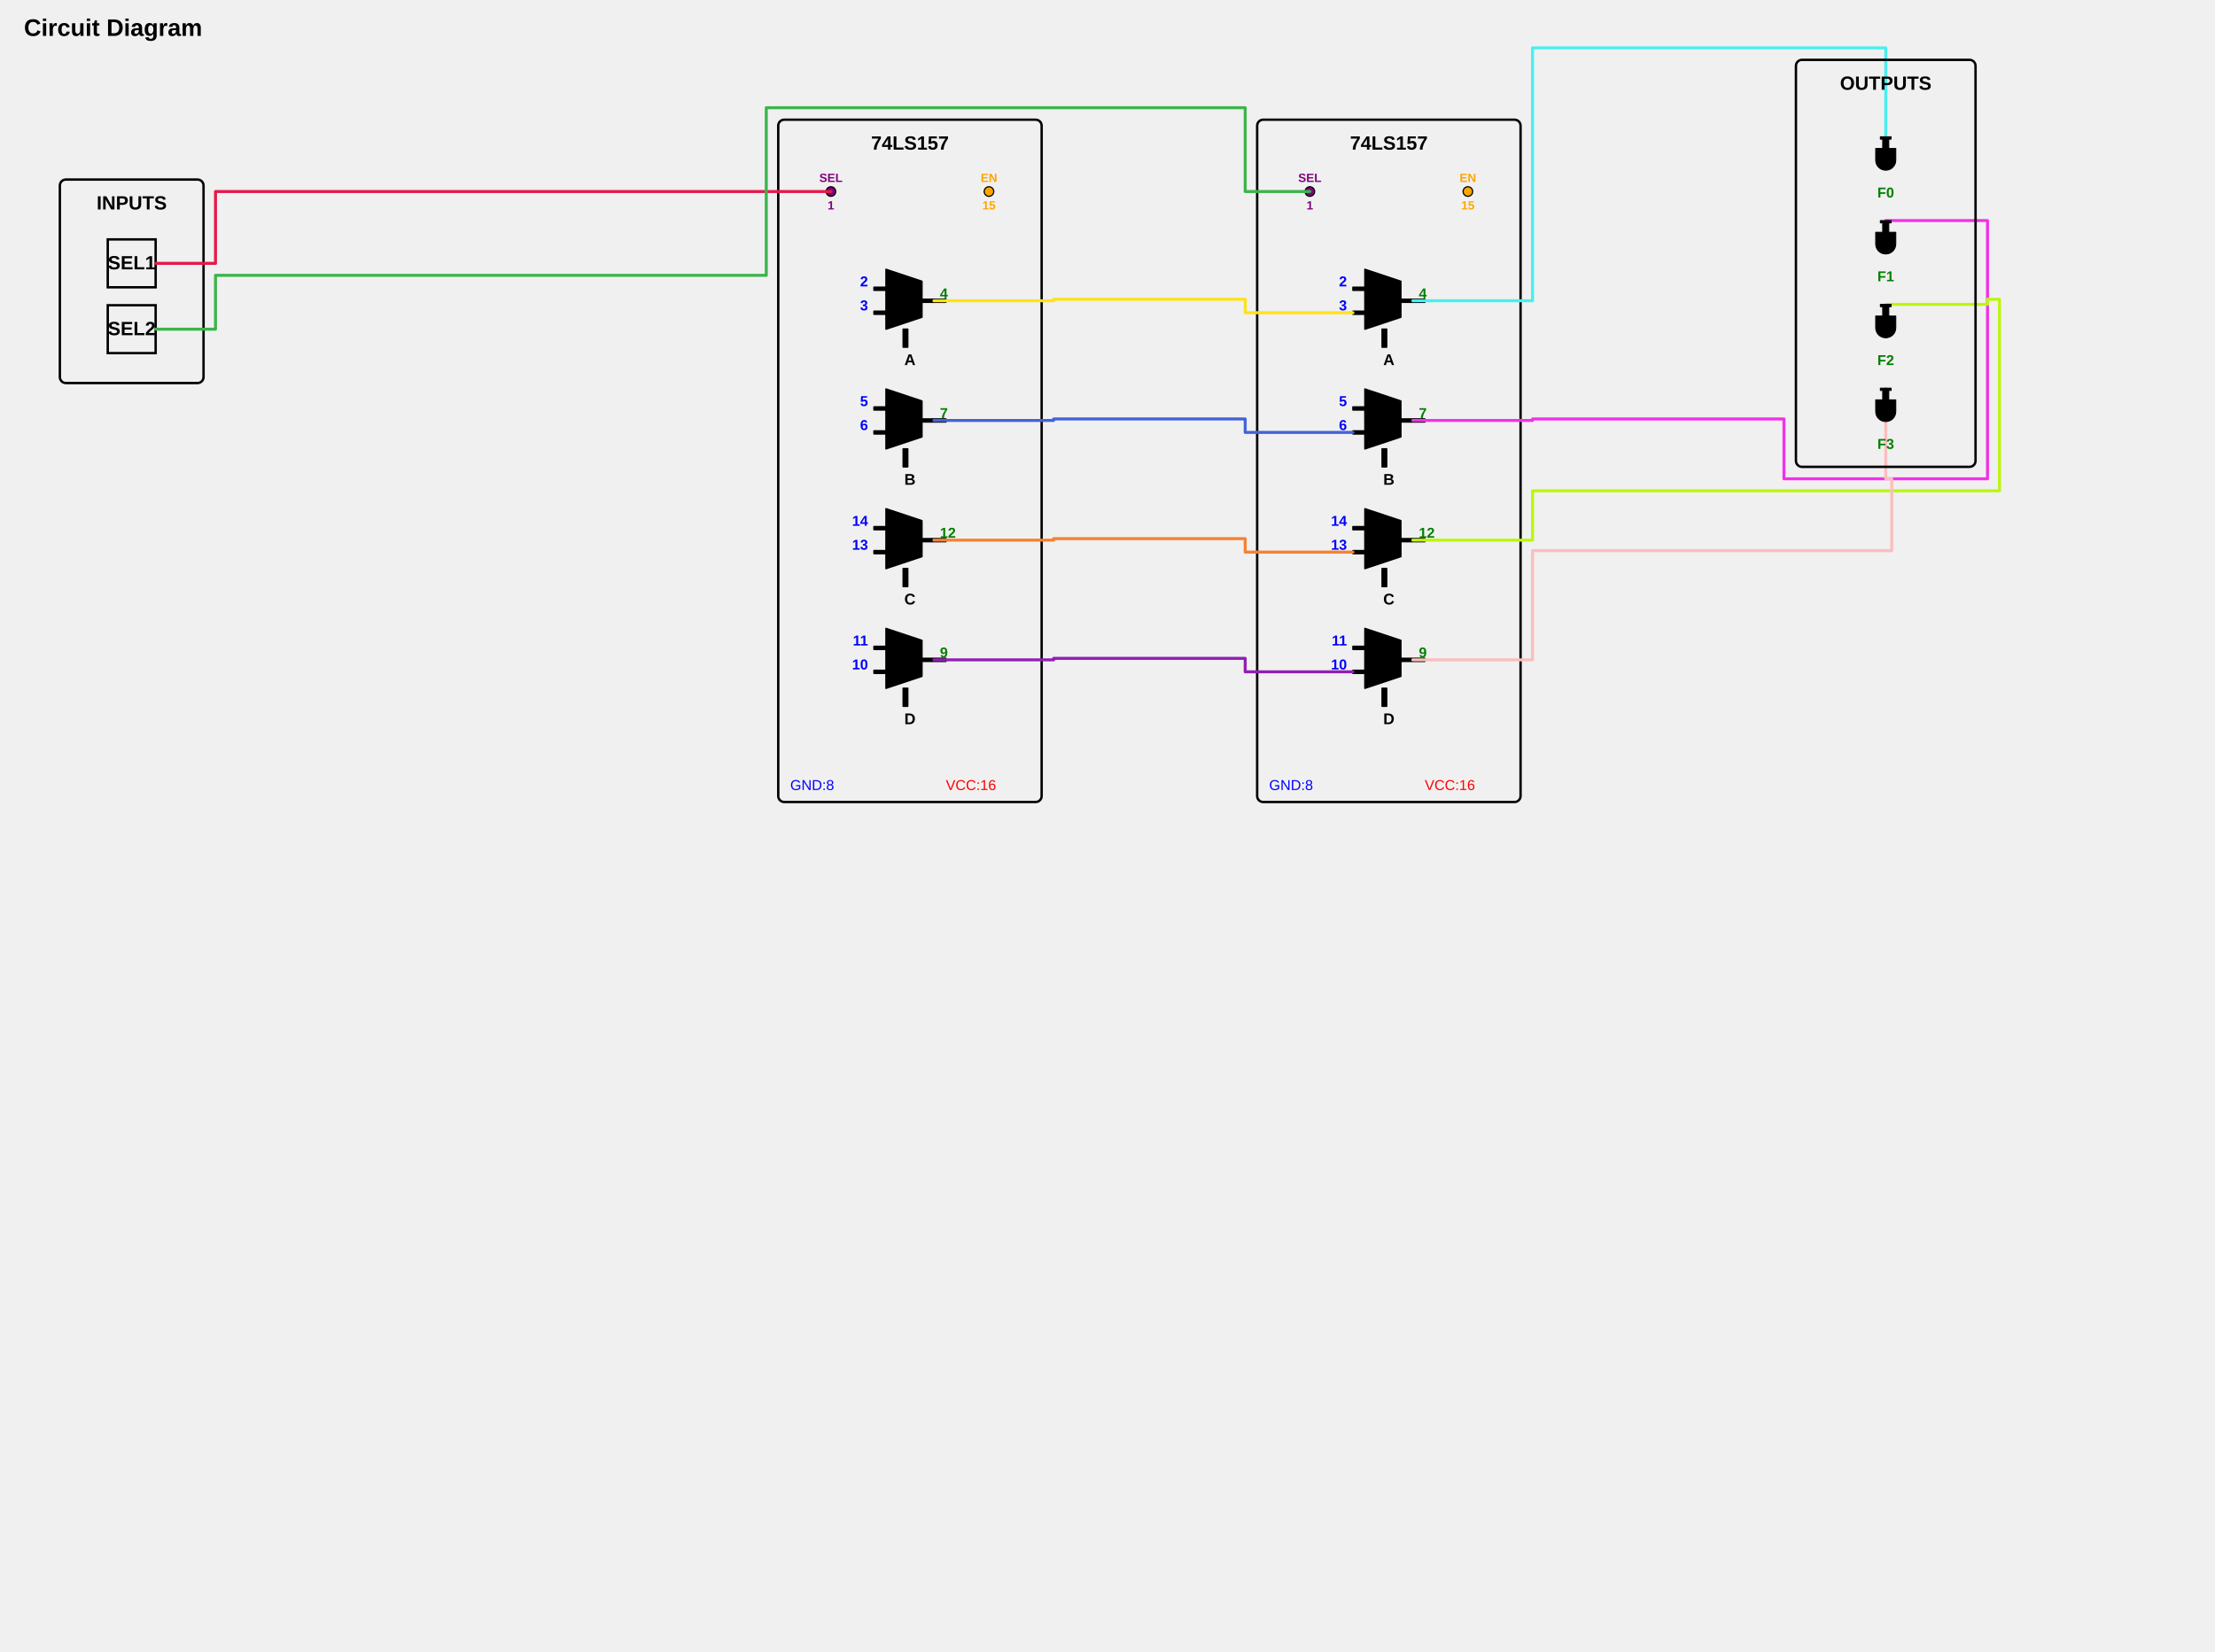
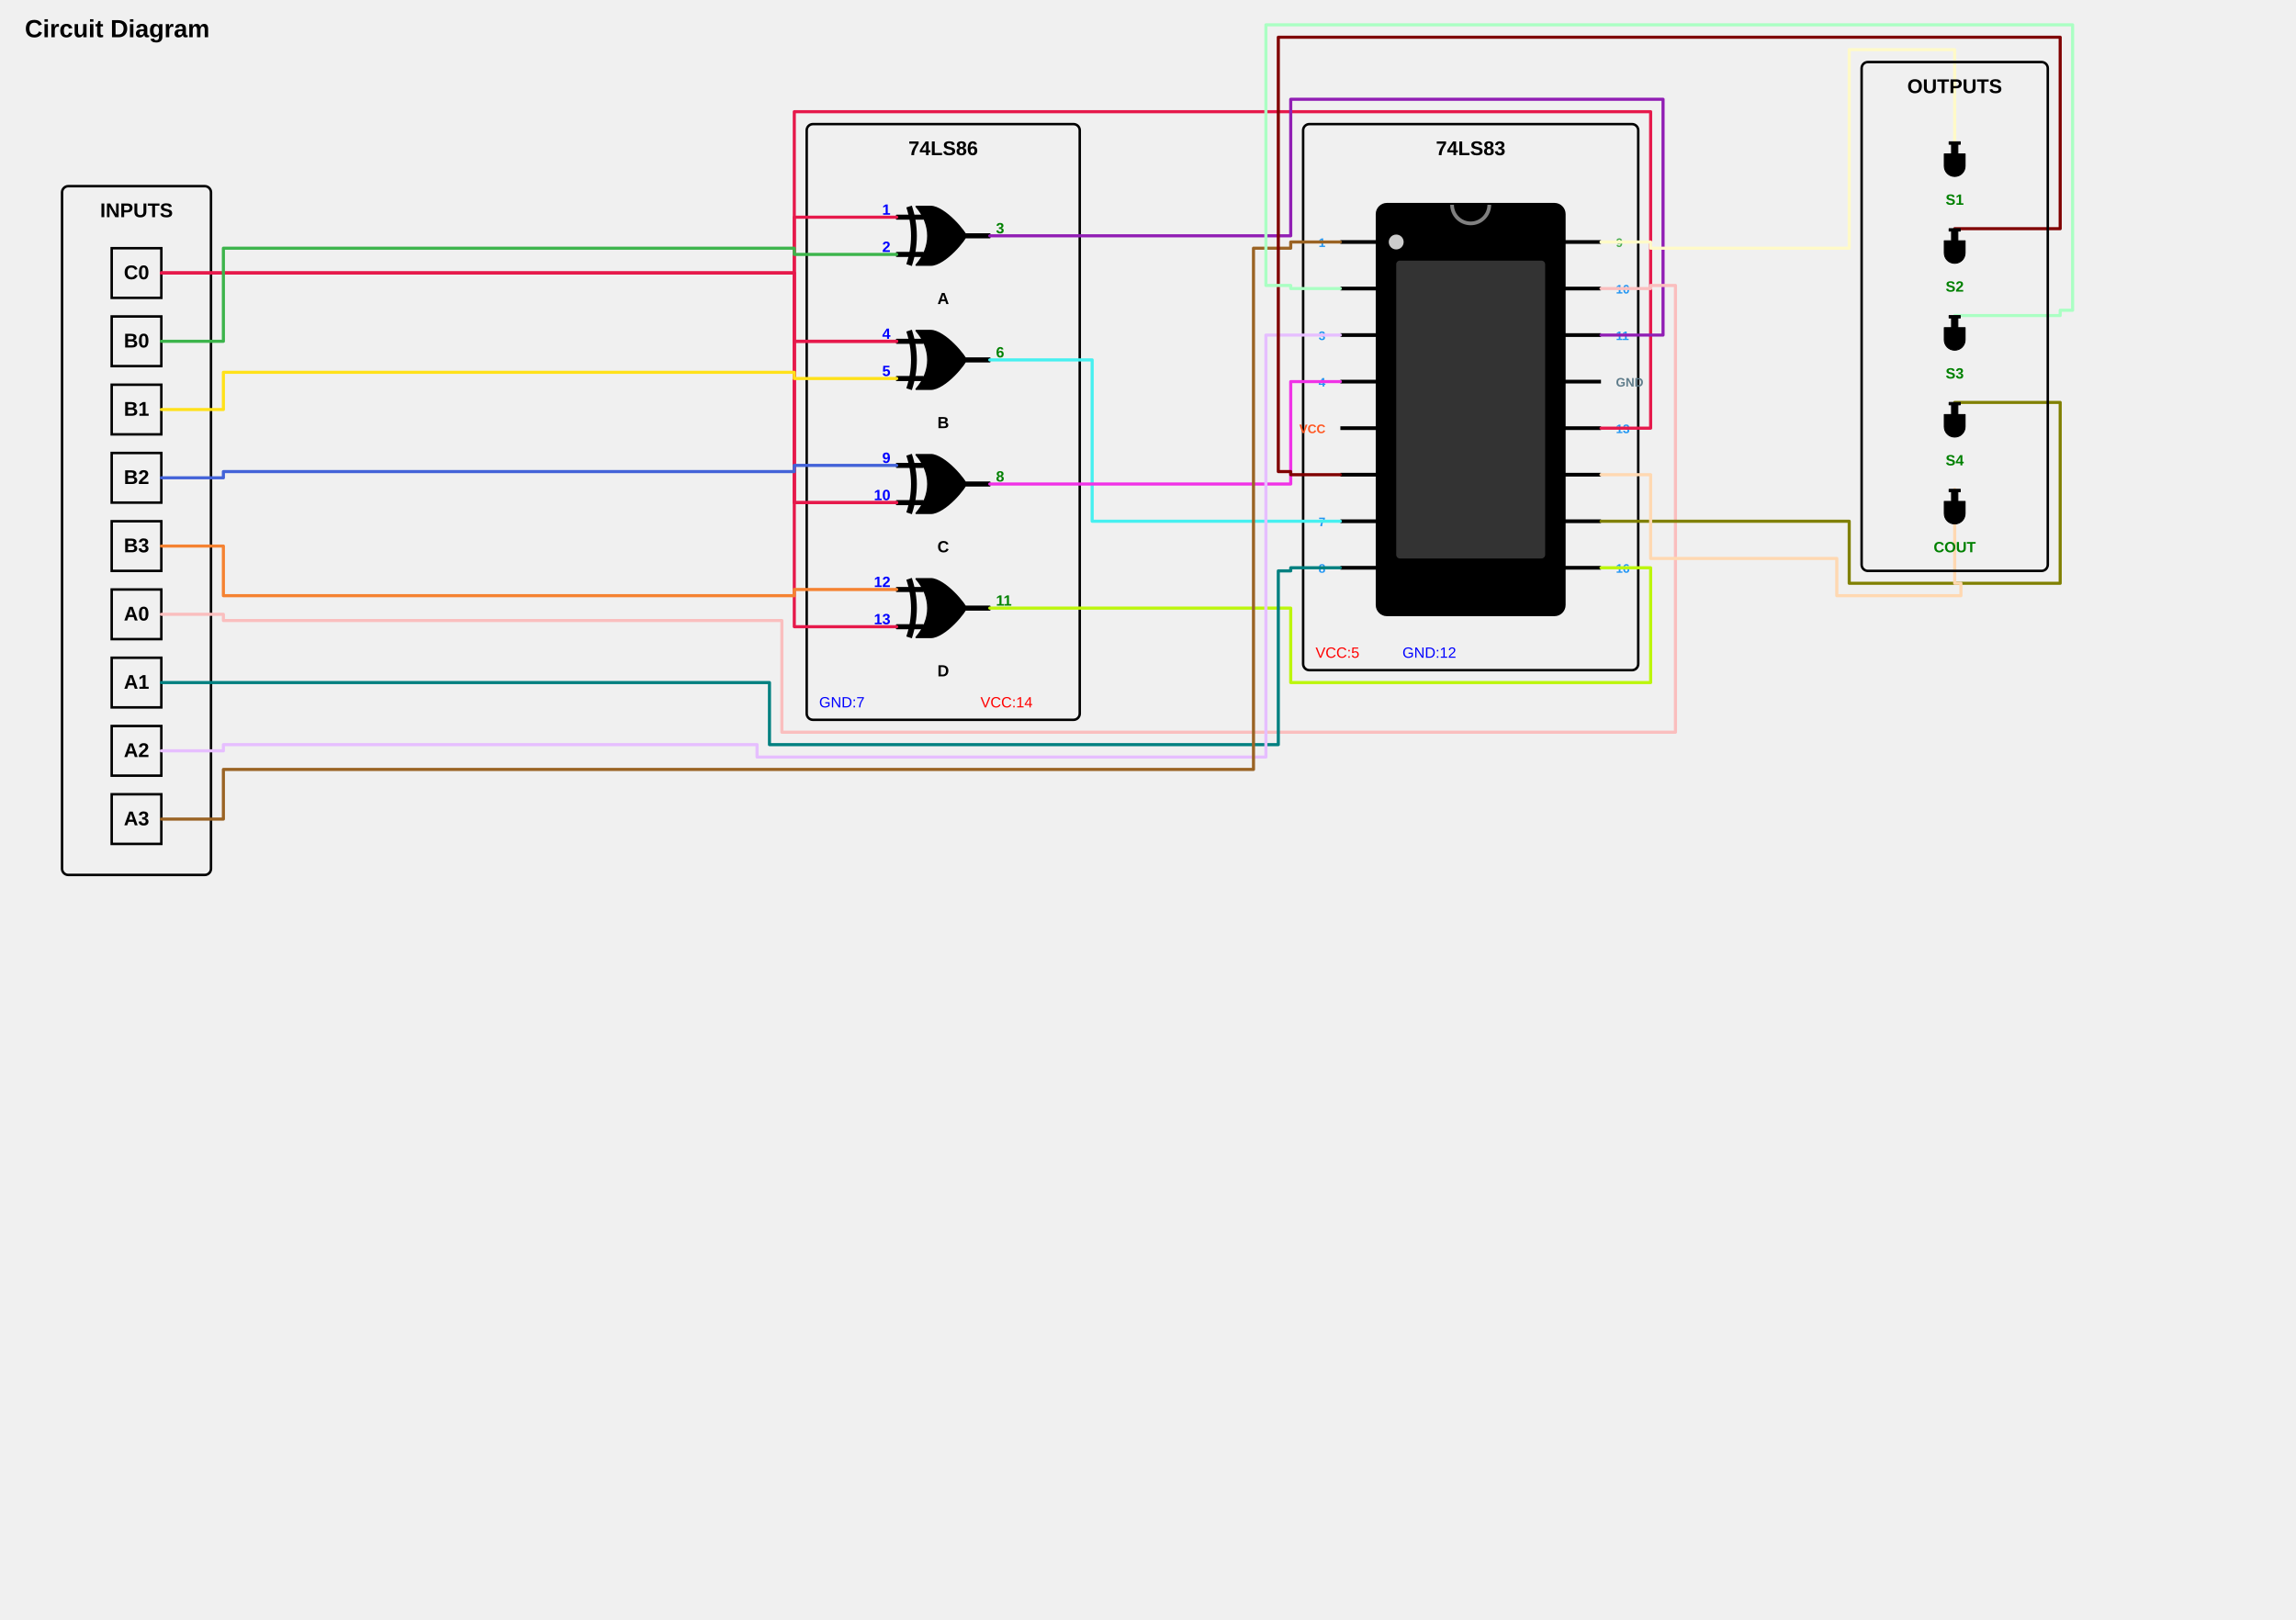
- <svg xmlns="http://www.w3.org/2000/svg" width="1850" height="1380" version="1.1">
+ <svg xmlns="http://www.w3.org/2000/svg" width="1850" height="1305" version="1.1">
  <defs>
-     <symbol id="MUX2" viewBox="0 0 512 512">
-       <path fill="#000000" stroke="#000000" stroke-width="8" stroke-linejoin="round" d="M128 96L128 416L320 352L320 160L128 96ZM64 192L128 192L128 208L64 208ZM64 320L128 320L128 336L64 336ZM320 256L448 256L448 272L320 272ZM220 416L220 512L244 512L244 416Z" />
+     <symbol id="LED" viewBox="0 0 512 512">
+       <path fill="#000000" stroke="#000000" stroke-width="8" stroke-linejoin="round" stroke-linecap="butt" d="M 256,80 C 208,80 170,118 170,166 v 100 h 172 V 166 C 342,118 304,80 256,80 Z M 230,266 v 80 h 52 v -80 z M 210,346 v 20 h 92 v -20 z" />
    </symbol>
-     <symbol id="LED" viewBox="0 0 512 512">
-       <path fill="#000000" stroke="#000000" stroke-width="8" stroke-linejoin="round" d="M 256,80 C 208,80 170,118 170,166 v 100 h 172 V 166 C 342,118 304,80 256,80 Z M 230,266 v 80 h 52 v -80 z M 210,346 v 20 h 92 v -20 z" />
+     <symbol id="XOR2" viewBox="0 0 512 512">
+       <path fill="none" stroke="#000000" stroke-width="30" stroke-linejoin="round" stroke-linecap="butt" d="M80 105Q130 256 80 407" />
+       <path fill="#000000" stroke="#000000" stroke-width="8" stroke-linejoin="round" stroke-linecap="butt" d="M116.6 407c40-45.9 60.4-98.4 60.4-151 0-52.6-20.4-105.1-60.4-151H192c34.1 0 81.9 34 119.3 71.4 18.7 18.6 35.1 37.9 46.6 53.3 5.8 7.6 10.4 14.4 13.4 19.4 1.4 2.5 2.5 4.7 3.2 6.1.1.4.2.5.2.8 0 .3-.1.5-.2.9-.6 1.4-1.7 3.5-3.2 6-3 5.1-7.5 11.8-13.2 19.5-11.3 15.4-27.5 34.6-46.1 53.2C274.8 373 227.1 407 192 407zM16 361v-18h135c-3 6.1-6.3 12.1-9.9 18zm274.5-96c.2-.3.4-.7.5-1 1.1-2.4 2-4.4 2-8 0-3.6-1-5.6-2-8-.1-.3-.3-.7-.5-1H496v18zM16 169v-18h125.3c3.6 5.9 6.9 11.9 9.9 18z" />
+     </symbol>
+     <symbol id="IC16" viewBox="0 0 140 240">
+       <g>
+         <rect x="20" y="10" width="100" height="220" rx="5" ry="5" fill="#000000" stroke="#000000" stroke-width="2" />
+         <rect x="30" y="40" width="80" height="160" rx="2" ry="2" fill="#333333" stroke="none" />
+         <circle cx="30" cy="30" r="4" fill="#CCCCCC" stroke="none" />
+         <path d="M 60 10 A 10 10 0 0 0 80 10" fill="none" stroke="#808080" stroke-width="2" />
+         <text x="70" y="120" font-family="monospace" font-size="12" text-anchor="middle" alignment-baseline="middle" fill="#FFFFFF" />
+         <path d="M0 30 H20 M0 55 H20 M0 80 H20 M0 105 H20 M0 130 H20 M0 155 H20 M0 180 H20 M0 205 H20" stroke="#000000" stroke-width="2" />
+         <path d="M120 205 H140 M120 180 H140 M120 155 H140 M120 130 H140 M120 105 H140 M120 80 H140 M120 55 H140 M120 30 H140" stroke="#000000" stroke-width="2" />
+       </g>
    </symbol>
  </defs>
  <text x="20" y="30" font-family="Arial" font-size="20" font-weight="bold" fill="black">Circuit Diagram</text>
-   <rect x="50" y="150" width="120" height="170" fill="none" stroke="black" stroke-width="2" rx="5" />
+   <rect x="50" y="150" width="120" height="555" fill="none" stroke="black" stroke-width="2" rx="5" />
  <text x="110" y="175" font-family="Arial" font-size="16" font-weight="bold" text-anchor="middle" fill="black">INPUTS</text>
  <rect x="90" y="200" width="40" height="40" fill="none" stroke="black" stroke-width="2" />
-   <text x="110" y="225" font-family="Arial" font-size="16" font-weight="bold" text-anchor="middle" fill="black">SEL1</text>
+   <text x="110" y="225" font-family="Arial" font-size="16" font-weight="bold" text-anchor="middle" fill="black">C0</text>
  <rect x="90" y="255" width="40" height="40" fill="none" stroke="black" stroke-width="2" />
-   <text x="110" y="280" font-family="Arial" font-size="16" font-weight="bold" text-anchor="middle" fill="black">SEL2</text>
-   <rect x="650" y="100" width="220" height="570" fill="none" stroke="black" stroke-width="2" rx="5" />
-   <text x="760" y="125" font-family="Arial" font-size="16" font-weight="bold" text-anchor="middle" fill="black">74LS157</text>
+   <text x="110" y="280" font-family="Arial" font-size="16" font-weight="bold" text-anchor="middle" fill="black">B0</text>
+   <rect x="90" y="310" width="40" height="40" fill="none" stroke="black" stroke-width="2" />
+   <text x="110" y="335" font-family="Arial" font-size="16" font-weight="bold" text-anchor="middle" fill="black">B1</text>
+   <rect x="90" y="365" width="40" height="40" fill="none" stroke="black" stroke-width="2" />
+   <text x="110" y="390" font-family="Arial" font-size="16" font-weight="bold" text-anchor="middle" fill="black">B2</text>
+   <rect x="90" y="420" width="40" height="40" fill="none" stroke="black" stroke-width="2" />
+   <text x="110" y="445" font-family="Arial" font-size="16" font-weight="bold" text-anchor="middle" fill="black">B3</text>
+   <rect x="90" y="475" width="40" height="40" fill="none" stroke="black" stroke-width="2" />
+   <text x="110" y="500" font-family="Arial" font-size="16" font-weight="bold" text-anchor="middle" fill="black">A0</text>
+   <rect x="90" y="530" width="40" height="40" fill="none" stroke="black" stroke-width="2" />
+   <text x="110" y="555" font-family="Arial" font-size="16" font-weight="bold" text-anchor="middle" fill="black">A1</text>
+   <rect x="90" y="585" width="40" height="40" fill="none" stroke="black" stroke-width="2" />
+   <text x="110" y="610" font-family="Arial" font-size="16" font-weight="bold" text-anchor="middle" fill="black">A2</text>
+   <rect x="90" y="640" width="40" height="40" fill="none" stroke="black" stroke-width="2" />
+   <text x="110" y="665" font-family="Arial" font-size="16" font-weight="bold" text-anchor="middle" fill="black">A3</text>
+   <rect x="650" y="100" width="220" height="480" fill="none" stroke="black" stroke-width="2" rx="5" />
+   <text x="760" y="125" font-family="Arial" font-size="16" font-weight="bold" text-anchor="middle" fill="black">74LS86</text>
  <g>
-     <g transform="translate(720, 210) scale(0.15625, 0.15625)">
-       <path d="M128 96L128 416L320 352L320 160L128 96ZM64 192L128 192L128 208L64 208ZM64 320L128 320L128 336L64 336ZM320 256L448 256L448 272L320 272ZM220 416L220 512L244 512L244 416Z" fill="#000000" stroke="#000000" stroke-width="8" stroke-linejoin="round" />
+     <g transform="translate(720, 150) scale(0.15625, 0.15625)">
+       <path d="M80 105Q130 256 80 407" fill="none" stroke="#000000" stroke-width="30" stroke-linejoin="round" stroke-linecap="butt" />
+       <path d="M116.6 407c40-45.9 60.4-98.4 60.4-151 0-52.6-20.4-105.1-60.4-151H192c34.1 0 81.9 34 119.3 71.4 18.7 18.6 35.1 37.9 46.6 53.3 5.8 7.6 10.4 14.4 13.4 19.4 1.4 2.5 2.5 4.7 3.2 6.1.1.4.2.5.2.8 0 .3-.1.5-.2.9-.6 1.4-1.7 3.5-3.2 6-3 5.1-7.5 11.8-13.2 19.5-11.3 15.4-27.5 34.6-46.1 53.2C274.8 373 227.1 407 192 407zM16 361v-18h135c-3 6.1-6.3 12.1-9.9 18zm274.5-96c.2-.3.4-.7.5-1 1.1-2.4 2-4.4 2-8 0-3.6-1-5.6-2-8-.1-.3-.3-.7-.5-1H496v18zM16 169v-18h125.3c3.6 5.9 6.9 11.9 9.9 18z" fill="#000000" stroke="#000000" stroke-width="8" stroke-linejoin="round" stroke-linecap="butt" />
    </g>
-     <text x="725.0" y="239.25" font-family="Arial" font-size="12" font-weight="bold" text-anchor="end" fill="blue">2</text>
-     <text x="725.0" y="259.25" font-family="Arial" font-size="12" font-weight="bold" text-anchor="end" fill="blue">3</text>
-     <text x="785.0" y="249.25" font-family="Arial" font-size="12" font-weight="bold" text-anchor="start" fill="green">4</text>
-     <text x="760" y="305" font-family="Arial" font-size="13" font-weight="bold" text-anchor="middle" fill="black">A</text>
+     <text x="717.5" y="173.0" font-family="Arial" font-size="12" font-weight="bold" text-anchor="end" fill="blue">1</text>
+     <text x="717.5" y="203.0" font-family="Arial" font-size="12" font-weight="bold" text-anchor="end" fill="blue">2</text>
+     <text x="802.5" y="188.0" font-family="Arial" font-size="12" font-weight="bold" text-anchor="start" fill="green">3</text>
+     <text x="760" y="245" font-family="Arial" font-size="13" font-weight="bold" text-anchor="middle" fill="black">A</text>
  </g>
  <g>
-     <g transform="translate(720, 310) scale(0.15625, 0.15625)">
-       <path d="M128 96L128 416L320 352L320 160L128 96ZM64 192L128 192L128 208L64 208ZM64 320L128 320L128 336L64 336ZM320 256L448 256L448 272L320 272ZM220 416L220 512L244 512L244 416Z" fill="#000000" stroke="#000000" stroke-width="8" stroke-linejoin="round" />
+     <g transform="translate(720, 250) scale(0.15625, 0.15625)">
+       <path d="M80 105Q130 256 80 407" fill="none" stroke="#000000" stroke-width="30" stroke-linejoin="round" stroke-linecap="butt" />
+       <path d="M116.6 407c40-45.9 60.4-98.4 60.4-151 0-52.6-20.4-105.1-60.4-151H192c34.1 0 81.9 34 119.3 71.4 18.7 18.6 35.1 37.9 46.6 53.3 5.8 7.6 10.4 14.4 13.4 19.4 1.4 2.5 2.5 4.7 3.2 6.1.1.4.2.5.2.8 0 .3-.1.5-.2.9-.6 1.4-1.7 3.5-3.2 6-3 5.1-7.5 11.8-13.2 19.5-11.3 15.4-27.5 34.6-46.1 53.2C274.8 373 227.1 407 192 407zM16 361v-18h135c-3 6.1-6.3 12.1-9.9 18zm274.5-96c.2-.3.4-.7.5-1 1.1-2.4 2-4.4 2-8 0-3.6-1-5.6-2-8-.1-.3-.3-.7-.5-1H496v18zM16 169v-18h125.3c3.6 5.9 6.9 11.9 9.9 18z" fill="#000000" stroke="#000000" stroke-width="8" stroke-linejoin="round" stroke-linecap="butt" />
    </g>
-     <text x="725.0" y="339.25" font-family="Arial" font-size="12" font-weight="bold" text-anchor="end" fill="blue">5</text>
-     <text x="725.0" y="359.25" font-family="Arial" font-size="12" font-weight="bold" text-anchor="end" fill="blue">6</text>
-     <text x="785.0" y="349.25" font-family="Arial" font-size="12" font-weight="bold" text-anchor="start" fill="green">7</text>
-     <text x="760" y="405" font-family="Arial" font-size="13" font-weight="bold" text-anchor="middle" fill="black">B</text>
+     <text x="717.5" y="273.0" font-family="Arial" font-size="12" font-weight="bold" text-anchor="end" fill="blue">4</text>
+     <text x="717.5" y="303.0" font-family="Arial" font-size="12" font-weight="bold" text-anchor="end" fill="blue">5</text>
+     <text x="802.5" y="288.0" font-family="Arial" font-size="12" font-weight="bold" text-anchor="start" fill="green">6</text>
+     <text x="760" y="345" font-family="Arial" font-size="13" font-weight="bold" text-anchor="middle" fill="black">B</text>
  </g>
  <g>
-     <g transform="translate(720, 410) scale(0.15625, 0.15625)">
-       <path d="M128 96L128 416L320 352L320 160L128 96ZM64 192L128 192L128 208L64 208ZM64 320L128 320L128 336L64 336ZM320 256L448 256L448 272L320 272ZM220 416L220 512L244 512L244 416Z" fill="#000000" stroke="#000000" stroke-width="8" stroke-linejoin="round" />
+     <g transform="translate(720, 350) scale(0.15625, 0.15625)">
+       <path d="M80 105Q130 256 80 407" fill="none" stroke="#000000" stroke-width="30" stroke-linejoin="round" stroke-linecap="butt" />
+       <path d="M116.6 407c40-45.9 60.4-98.4 60.4-151 0-52.6-20.4-105.1-60.4-151H192c34.1 0 81.9 34 119.3 71.4 18.7 18.6 35.1 37.9 46.6 53.3 5.8 7.6 10.4 14.4 13.4 19.4 1.4 2.5 2.5 4.7 3.2 6.1.1.4.2.5.2.8 0 .3-.1.5-.2.9-.6 1.4-1.7 3.5-3.2 6-3 5.1-7.5 11.8-13.2 19.5-11.3 15.4-27.5 34.6-46.1 53.2C274.8 373 227.1 407 192 407zM16 361v-18h135c-3 6.1-6.3 12.1-9.9 18zm274.5-96c.2-.3.4-.7.5-1 1.1-2.4 2-4.4 2-8 0-3.6-1-5.6-2-8-.1-.3-.3-.7-.5-1H496v18zM16 169v-18h125.3c3.6 5.9 6.9 11.9 9.9 18z" fill="#000000" stroke="#000000" stroke-width="8" stroke-linejoin="round" stroke-linecap="butt" />
    </g>
-     <text x="725.0" y="439.25" font-family="Arial" font-size="12" font-weight="bold" text-anchor="end" fill="blue">14</text>
-     <text x="725.0" y="459.25" font-family="Arial" font-size="12" font-weight="bold" text-anchor="end" fill="blue">13</text>
-     <text x="785.0" y="449.25" font-family="Arial" font-size="12" font-weight="bold" text-anchor="start" fill="green">12</text>
-     <text x="760" y="505" font-family="Arial" font-size="13" font-weight="bold" text-anchor="middle" fill="black">C</text>
+     <text x="717.5" y="373.0" font-family="Arial" font-size="12" font-weight="bold" text-anchor="end" fill="blue">9</text>
+     <text x="717.5" y="403.0" font-family="Arial" font-size="12" font-weight="bold" text-anchor="end" fill="blue">10</text>
+     <text x="802.5" y="388.0" font-family="Arial" font-size="12" font-weight="bold" text-anchor="start" fill="green">8</text>
+     <text x="760" y="445" font-family="Arial" font-size="13" font-weight="bold" text-anchor="middle" fill="black">C</text>
  </g>
  <g>
-     <g transform="translate(720, 510) scale(0.15625, 0.15625)">
-       <path d="M128 96L128 416L320 352L320 160L128 96ZM64 192L128 192L128 208L64 208ZM64 320L128 320L128 336L64 336ZM320 256L448 256L448 272L320 272ZM220 416L220 512L244 512L244 416Z" fill="#000000" stroke="#000000" stroke-width="8" stroke-linejoin="round" />
+     <g transform="translate(720, 450) scale(0.15625, 0.15625)">
+       <path d="M80 105Q130 256 80 407" fill="none" stroke="#000000" stroke-width="30" stroke-linejoin="round" stroke-linecap="butt" />
+       <path d="M116.6 407c40-45.9 60.4-98.4 60.4-151 0-52.6-20.4-105.1-60.4-151H192c34.1 0 81.9 34 119.3 71.4 18.7 18.6 35.1 37.9 46.6 53.3 5.8 7.6 10.4 14.4 13.4 19.4 1.4 2.5 2.5 4.7 3.2 6.1.1.4.2.5.2.8 0 .3-.1.5-.2.9-.6 1.4-1.7 3.5-3.2 6-3 5.1-7.5 11.8-13.2 19.5-11.3 15.4-27.5 34.6-46.1 53.2C274.8 373 227.1 407 192 407zM16 361v-18h135c-3 6.1-6.3 12.1-9.9 18zm274.5-96c.2-.3.4-.7.5-1 1.1-2.4 2-4.4 2-8 0-3.6-1-5.6-2-8-.1-.3-.3-.7-.5-1H496v18zM16 169v-18h125.3c3.6 5.9 6.9 11.9 9.9 18z" fill="#000000" stroke="#000000" stroke-width="8" stroke-linejoin="round" stroke-linecap="butt" />
    </g>
-     <text x="725.0" y="539.25" font-family="Arial" font-size="12" font-weight="bold" text-anchor="end" fill="blue">11</text>
-     <text x="725.0" y="559.25" font-family="Arial" font-size="12" font-weight="bold" text-anchor="end" fill="blue">10</text>
-     <text x="785.0" y="549.25" font-family="Arial" font-size="12" font-weight="bold" text-anchor="start" fill="green">9</text>
-     <text x="760" y="605" font-family="Arial" font-size="13" font-weight="bold" text-anchor="middle" fill="black">D</text>
+     <text x="717.5" y="473.0" font-family="Arial" font-size="12" font-weight="bold" text-anchor="end" fill="blue">12</text>
+     <text x="717.5" y="503.0" font-family="Arial" font-size="12" font-weight="bold" text-anchor="end" fill="blue">13</text>
+     <text x="802.5" y="488.0" font-family="Arial" font-size="12" font-weight="bold" text-anchor="start" fill="green">11</text>
+     <text x="760" y="545" font-family="Arial" font-size="13" font-weight="bold" text-anchor="middle" fill="black">D</text>
  </g>
-   <circle cx="694" cy="160" r="4" fill="purple" stroke="black" stroke-width="1" />
-   <text x="694" y="152" font-family="Arial" font-size="10" font-weight="bold" text-anchor="middle" fill="purple">SEL</text>
-   <text x="694" y="175" font-family="Arial" font-size="10" font-weight="bold" text-anchor="middle" fill="purple">1</text>
-   <circle cx="826" cy="160" r="4" fill="orange" stroke="black" stroke-width="1" />
-   <text x="826" y="152" font-family="Arial" font-size="10" font-weight="bold" text-anchor="middle" fill="orange">EN</text>
-   <text x="826" y="175" font-family="Arial" font-size="10" font-weight="bold" text-anchor="middle" fill="orange">15</text>
-   <text x="660" y="660" font-family="Arial" font-size="12" fill="blue">GND:8</text>
-   <text x="790" y="660" font-family="Arial" font-size="12" fill="red">VCC:16</text>
-   <rect x="1050" y="100" width="220" height="570" fill="none" stroke="black" stroke-width="2" rx="5" />
-   <text x="1160" y="125" font-family="Arial" font-size="16" font-weight="bold" text-anchor="middle" fill="black">74LS157</text>
-   <g>
-     <g transform="translate(1120, 210) scale(0.15625, 0.15625)">
-       <path d="M128 96L128 416L320 352L320 160L128 96ZM64 192L128 192L128 208L64 208ZM64 320L128 320L128 336L64 336ZM320 256L448 256L448 272L320 272ZM220 416L220 512L244 512L244 416Z" fill="#000000" stroke="#000000" stroke-width="8" stroke-linejoin="round" />
+   <text x="660" y="570" font-family="Arial" font-size="12" fill="blue">GND:7</text>
+   <text x="790" y="570" font-family="Arial" font-size="12" fill="red">VCC:14</text>
+   <rect x="1050" y="100" width="270.0" height="440.0" fill="none" stroke="black" stroke-width="2" rx="5" />
+   <text x="1185.0" y="125" font-family="Arial" font-size="16" font-weight="bold" text-anchor="middle" fill="black">74LS83</text>
+   <g transform="translate(1080, 150) scale(1.5)">
+     <g>
+       <rect x="20" y="10" width="100" height="220" rx="5" ry="5" fill="#000000" stroke="#000000" stroke-width="2" />
+       <rect x="30" y="40" width="80" height="160" rx="2" ry="2" fill="#333333" stroke="none" />
+       <circle cx="30" cy="30" r="4" fill="#CCCCCC" stroke="none" />
+       <path d="M 60 10 A 10 10 0 0 0 80 10" fill="none" stroke="#808080" stroke-width="2" />
+       <text x="70" y="120" font-family="monospace" font-size="12" text-anchor="middle" alignment-baseline="middle" fill="#FFFFFF" />
+       <path d="M0 30 H20 M0 55 H20 M0 80 H20 M0 105 H20 M0 130 H20 M0 155 H20 M0 180 H20 M0 205 H20" stroke="#000000" stroke-width="2" />
+       <path d="M120 205 H140 M120 180 H140 M120 155 H140 M120 130 H140 M120 105 H140 M120 80 H140 M120 55 H140 M120 30 H140" stroke="#000000" stroke-width="2" />
    </g>
-     <text x="1125.0" y="239.25" font-family="Arial" font-size="12" font-weight="bold" text-anchor="end" fill="blue">2</text>
-     <text x="1125.0" y="259.25" font-family="Arial" font-size="12" font-weight="bold" text-anchor="end" fill="blue">3</text>
-     <text x="1185.0" y="249.25" font-family="Arial" font-size="12" font-weight="bold" text-anchor="start" fill="green">4</text>
-     <text x="1160" y="305" font-family="Arial" font-size="13" font-weight="bold" text-anchor="middle" fill="black">A</text>
  </g>
-   <g>
-     <g transform="translate(1120, 310) scale(0.15625, 0.15625)">
-       <path d="M128 96L128 416L320 352L320 160L128 96ZM64 192L128 192L128 208L64 208ZM64 320L128 320L128 336L64 336ZM320 256L448 256L448 272L320 272ZM220 416L220 512L244 512L244 416Z" fill="#000000" stroke="#000000" stroke-width="8" stroke-linejoin="round" />
-     </g>
-     <text x="1125.0" y="339.25" font-family="Arial" font-size="12" font-weight="bold" text-anchor="end" fill="blue">5</text>
-     <text x="1125.0" y="359.25" font-family="Arial" font-size="12" font-weight="bold" text-anchor="end" fill="blue">6</text>
-     <text x="1185.0" y="349.25" font-family="Arial" font-size="12" font-weight="bold" text-anchor="start" fill="green">7</text>
-     <text x="1160" y="405" font-family="Arial" font-size="13" font-weight="bold" text-anchor="middle" fill="black">B</text>
-   </g>
-   <g>
-     <g transform="translate(1120, 410) scale(0.15625, 0.15625)">
-       <path d="M128 96L128 416L320 352L320 160L128 96ZM64 192L128 192L128 208L64 208ZM64 320L128 320L128 336L64 336ZM320 256L448 256L448 272L320 272ZM220 416L220 512L244 512L244 416Z" fill="#000000" stroke="#000000" stroke-width="8" stroke-linejoin="round" />
-     </g>
-     <text x="1125.0" y="439.25" font-family="Arial" font-size="12" font-weight="bold" text-anchor="end" fill="blue">14</text>
-     <text x="1125.0" y="459.25" font-family="Arial" font-size="12" font-weight="bold" text-anchor="end" fill="blue">13</text>
-     <text x="1185.0" y="449.25" font-family="Arial" font-size="12" font-weight="bold" text-anchor="start" fill="green">12</text>
-     <text x="1160" y="505" font-family="Arial" font-size="13" font-weight="bold" text-anchor="middle" fill="black">C</text>
-   </g>
-   <g>
-     <g transform="translate(1120, 510) scale(0.15625, 0.15625)">
-       <path d="M128 96L128 416L320 352L320 160L128 96ZM64 192L128 192L128 208L64 208ZM64 320L128 320L128 336L64 336ZM320 256L448 256L448 272L320 272ZM220 416L220 512L244 512L244 416Z" fill="#000000" stroke="#000000" stroke-width="8" stroke-linejoin="round" />
-     </g>
-     <text x="1125.0" y="539.25" font-family="Arial" font-size="12" font-weight="bold" text-anchor="end" fill="blue">11</text>
-     <text x="1125.0" y="559.25" font-family="Arial" font-size="12" font-weight="bold" text-anchor="end" fill="blue">10</text>
-     <text x="1185.0" y="549.25" font-family="Arial" font-size="12" font-weight="bold" text-anchor="start" fill="green">9</text>
-     <text x="1160" y="605" font-family="Arial" font-size="13" font-weight="bold" text-anchor="middle" fill="black">D</text>
-   </g>
-   <circle cx="1094" cy="160" r="4" fill="purple" stroke="black" stroke-width="1" />
-   <text x="1094" y="152" font-family="Arial" font-size="10" font-weight="bold" text-anchor="middle" fill="purple">SEL</text>
-   <text x="1094" y="175" font-family="Arial" font-size="10" font-weight="bold" text-anchor="middle" fill="purple">1</text>
-   <circle cx="1226" cy="160" r="4" fill="orange" stroke="black" stroke-width="1" />
-   <text x="1226" y="152" font-family="Arial" font-size="10" font-weight="bold" text-anchor="middle" fill="orange">EN</text>
-   <text x="1226" y="175" font-family="Arial" font-size="10" font-weight="bold" text-anchor="middle" fill="orange">15</text>
-   <text x="1060" y="660" font-family="Arial" font-size="12" fill="blue">GND:8</text>
-   <text x="1190" y="660" font-family="Arial" font-size="12" fill="red">VCC:16</text>
-   <path id="wire-0" d="M 130 220 L 180 220 L 180 160 L 694 160" stroke="#e6194b" fill="none" stroke-width="2.5" stroke-linecap="round" stroke-linejoin="round" />
-   <path id="wire-1" d="M 130 275 L 180 275 L 180 230 L 640 230 L 640 90 L 1040 90 L 1040 160 L 1094 160" stroke="#3cb44b" fill="none" stroke-width="2.5" stroke-linecap="round" stroke-linejoin="round" />
-   <path id="wire-2" d="M 780.0 251.25 L 880 251.25 L 880 250 L 1040 250 L 1040 261.25 L 1130.0 261.25" stroke="#ffe119" fill="none" stroke-width="2.5" stroke-linecap="round" stroke-linejoin="round" />
-   <path id="wire-3" d="M 780.0 351.25 L 880 351.25 L 880 350 L 1040 350 L 1040 361.25 L 1130.0 361.25" stroke="#4363d8" fill="none" stroke-width="2.5" stroke-linecap="round" stroke-linejoin="round" />
-   <path id="wire-4" d="M 780.0 451.25 L 880 451.25 L 880 450 L 1040 450 L 1040 461.25 L 1130.0 461.25" stroke="#f58231" fill="none" stroke-width="2.5" stroke-linecap="round" stroke-linejoin="round" />
-   <path id="wire-5" d="M 780.0 551.25 L 880 551.25 L 880 550 L 1040 550 L 1040 561.25 L 1130.0 561.25" stroke="#911eb4" fill="none" stroke-width="2.5" stroke-linecap="round" stroke-linejoin="round" />
-   <path id="wire-6" d="M 1180.0 251.25 L 1280 251.25 L 1280 40 L 1575 40 L 1575 114.258" stroke="#46f0f0" fill="none" stroke-width="2.5" stroke-linecap="round" stroke-linejoin="round" />
-   <path id="wire-7" d="M 1180.0 351.25 L 1280 351.25 L 1280 350 L 1490 350 L 1490 400 L 1660 400 L 1660 184.258 L 1575 184.258" stroke="#f032e6" fill="none" stroke-width="2.5" stroke-linecap="round" stroke-linejoin="round" />
-   <path id="wire-8" d="M 1180.0 451.25 L 1280 451.25 L 1280 410 L 1670 410 L 1670 250 L 1660 250 L 1660 254.258 L 1575 254.258" stroke="#bcf60c" fill="none" stroke-width="2.5" stroke-linecap="round" stroke-linejoin="round" />
-   <path id="wire-9" d="M 1180.0 551.25 L 1280 551.25 L 1280 460 L 1580 460 L 1580 400 L 1575 400 L 1575 324.258" stroke="#fabebe" fill="none" stroke-width="2.5" stroke-linecap="round" stroke-linejoin="round" />
-   <rect x="1500" y="50" width="150" height="340" fill="none" stroke="black" stroke-width="2" rx="5" />
+   <text x="1068.0" y="199.0" font-family="Arial" font-size="10" font-weight="bold" text-anchor="end" fill="#2196F3">1</text>
+   <text x="1068.0" y="274.0" font-family="Arial" font-size="10" font-weight="bold" text-anchor="end" fill="#2196F3">3</text>
+   <text x="1068.0" y="311.5" font-family="Arial" font-size="10" font-weight="bold" text-anchor="end" fill="#2196F3">4</text>
+   <text x="1068.0" y="349.0" font-family="Arial" font-size="10" font-weight="bold" text-anchor="end" fill="#FF5722">VCC</text>
+   <text x="1068.0" y="424.0" font-family="Arial" font-size="10" font-weight="bold" text-anchor="end" fill="#2196F3">7</text>
+   <text x="1068.0" y="461.5" font-family="Arial" font-size="10" font-weight="bold" text-anchor="end" fill="#2196F3">8</text>
+   <text x="1302.0" y="199.0" font-family="Arial" font-size="10" font-weight="bold" text-anchor="start" fill="#4CAF50">9</text>
+   <text x="1302.0" y="236.5" font-family="Arial" font-size="10" font-weight="bold" text-anchor="start" fill="#2196F3">10</text>
+   <text x="1302.0" y="274.0" font-family="Arial" font-size="10" font-weight="bold" text-anchor="start" fill="#2196F3">11</text>
+   <text x="1302.0" y="311.5" font-family="Arial" font-size="10" font-weight="bold" text-anchor="start" fill="#607D8B">GND</text>
+   <text x="1302.0" y="349.0" font-family="Arial" font-size="10" font-weight="bold" text-anchor="start" fill="#2196F3">13</text>
+   <text x="1302.0" y="461.5" font-family="Arial" font-size="10" font-weight="bold" text-anchor="start" fill="#2196F3">16</text>
+   <text x="1060" y="530.0" font-family="Arial" font-size="12" fill="red">VCC:5</text>
+   <text x="1130" y="530.0" font-family="Arial" font-size="12" fill="blue">GND:12</text>
+   <path id="wire-0" d="M 722.5 175.0 L 640 175.0 L 640 275.0 L 722.5 275.0" stroke="#e6194b" fill="none" stroke-width="2.5" stroke-linecap="round" stroke-linejoin="round" />
+   <path id="wire-1" d="M 722.5 275.0 L 640 275.0 L 640 405.0 L 722.5 405.0" stroke="#e6194b" fill="none" stroke-width="2.5" stroke-linecap="round" stroke-linejoin="round" />
+   <path id="wire-2" d="M 130 220 L 640 220 L 640 405.0 L 722.5 405.0" stroke="#e6194b" fill="none" stroke-width="2.5" stroke-linecap="round" stroke-linejoin="round" />
+   <path id="wire-3" d="M 130 220 L 640 220 L 640 505.0 L 722.5 505.0" stroke="#e6194b" fill="none" stroke-width="2.5" stroke-linecap="round" stroke-linejoin="round" />
+   <path id="wire-4" d="M 130 220 L 640 220 L 640 90 L 1330 90 L 1330 345.0 L 1290.0 345.0" stroke="#e6194b" fill="none" stroke-width="2.5" stroke-linecap="round" stroke-linejoin="round" />
+   <path id="wire-5" d="M 130 275 L 180 275 L 180 200 L 640 200 L 640 205.0 L 722.5 205.0" stroke="#3cb44b" fill="none" stroke-width="2.5" stroke-linecap="round" stroke-linejoin="round" />
+   <path id="wire-6" d="M 130 330 L 180 330 L 180 300 L 640 300 L 640 305.0 L 722.5 305.0" stroke="#ffe119" fill="none" stroke-width="2.5" stroke-linecap="round" stroke-linejoin="round" />
+   <path id="wire-7" d="M 130 385 L 180 385 L 180 380 L 640 380 L 640 375.0 L 722.5 375.0" stroke="#4363d8" fill="none" stroke-width="2.5" stroke-linecap="round" stroke-linejoin="round" />
+   <path id="wire-8" d="M 130 440 L 180 440 L 180 480 L 640 480 L 640 475.0 L 722.5 475.0" stroke="#f58231" fill="none" stroke-width="2.5" stroke-linecap="round" stroke-linejoin="round" />
+   <path id="wire-9" d="M 797.5 190.0 L 1040 190 L 1040 80 L 1340 80 L 1340 270 L 1290.0 270.0" stroke="#911eb4" fill="none" stroke-width="2.5" stroke-linecap="round" stroke-linejoin="round" />
+   <path id="wire-10" d="M 797.5 290.0 L 880 290.0 L 880 420 L 1080.0 420.0" stroke="#46f0f0" fill="none" stroke-width="2.5" stroke-linecap="round" stroke-linejoin="round" />
+   <path id="wire-11" d="M 797.5 390.0 L 1040 390 L 1040 307.5 L 1080.0 307.5" stroke="#f032e6" fill="none" stroke-width="2.5" stroke-linecap="round" stroke-linejoin="round" />
+   <path id="wire-12" d="M 797.5 490.0 L 1040 490 L 1040 550 L 1330 550 L 1330 457.5 L 1290.0 457.5" stroke="#bcf60c" fill="none" stroke-width="2.5" stroke-linecap="round" stroke-linejoin="round" />
+   <path id="wire-13" d="M 130 495 L 180 495 L 180 500 L 630 500 L 630 590 L 1350 590 L 1350 230 L 1330 230 L 1330 232.5 L 1290.0 232.5" stroke="#fabebe" fill="none" stroke-width="2.5" stroke-linecap="round" stroke-linejoin="round" />
+   <path id="wire-14" d="M 130 550 L 620 550 L 620 600 L 1030 600 L 1030 460 L 1040 460 L 1040 457.5 L 1080.0 457.5" stroke="#008080" fill="none" stroke-width="2.5" stroke-linecap="round" stroke-linejoin="round" />
+   <path id="wire-15" d="M 130 605 L 180 605 L 180 600 L 610 600 L 610 610 L 1020 610 L 1020 270 L 1080.0 270.0" stroke="#e6beff" fill="none" stroke-width="2.5" stroke-linecap="round" stroke-linejoin="round" />
+   <path id="wire-16" d="M 130 660 L 180 660 L 180 620 L 1010 620 L 1010 200 L 1040 200 L 1040 195.0 L 1080.0 195.0" stroke="#9a6324" fill="none" stroke-width="2.5" stroke-linecap="round" stroke-linejoin="round" />
+   <path id="wire-17" d="M 1290.0 195.0 L 1330 195.0 L 1330 200 L 1490 200 L 1490 40 L 1575 40 L 1575 114.258" stroke="#fffac8" fill="none" stroke-width="2.5" stroke-linecap="round" stroke-linejoin="round" />
+   <path id="wire-18" d="M 1080.0 382.5 L 1040 382.5 L 1040 380 L 1030 380 L 1030 30 L 1660 30 L 1660 184.258 L 1575 184.258" stroke="#800000" fill="none" stroke-width="2.5" stroke-linecap="round" stroke-linejoin="round" />
+   <path id="wire-19" d="M 1080.0 232.5 L 1040 232.5 L 1040 230 L 1020 230 L 1020 20 L 1670 20 L 1670 250 L 1660 250 L 1660 254.258 L 1575 254.258" stroke="#aaffc3" fill="none" stroke-width="2.5" stroke-linecap="round" stroke-linejoin="round" />
+   <path id="wire-20" d="M 1290.0 420.0 L 1490 420 L 1490 470 L 1660 470 L 1660 324.258 L 1575 324.258" stroke="#808000" fill="none" stroke-width="2.5" stroke-linecap="round" stroke-linejoin="round" />
+   <path id="wire-21" d="M 1290.0 382.5 L 1330 382.5 L 1330 450 L 1480 450 L 1480 480 L 1580 480 L 1580 470 L 1575 470 L 1575 394.258" stroke="#ffd8b1" fill="none" stroke-width="2.5" stroke-linecap="round" stroke-linejoin="round" />
+   <rect x="1500" y="50" width="150" height="410" fill="none" stroke="black" stroke-width="2" rx="5" />
  <text x="1575" y="75" font-family="Arial" font-size="16" font-weight="bold" text-anchor="middle" fill="black">OUTPUTS</text>
  <g transform="rotate(180, 1575, 125)">
    <g transform="translate(1550, 100) scale(0.09765625, 0.09765625)">
      <path d="M 256,80 C 208,80 170,118 170,166 v 100 h 172 V 166 C 342,118 304,80 256,80 Z M 230,266 v 80 h 52 v -80 z M 210,346 v 20 h 92 v -20 z" fill="#000000" stroke="#000000" stroke-width="8" stroke-linejoin="round" />
    </g>
  </g>
-   <text x="1575" y="165" font-family="Arial" font-size="12" font-weight="bold" text-anchor="middle" fill="green">F0</text>
+   <text x="1575" y="165" font-family="Arial" font-size="12" font-weight="bold" text-anchor="middle" fill="green">S1</text>
  <g transform="rotate(180, 1575, 195)">
    <g transform="translate(1550, 170) scale(0.09765625, 0.09765625)">
      <path d="M 256,80 C 208,80 170,118 170,166 v 100 h 172 V 166 C 342,118 304,80 256,80 Z M 230,266 v 80 h 52 v -80 z M 210,346 v 20 h 92 v -20 z" fill="#000000" stroke="#000000" stroke-width="8" stroke-linejoin="round" />
    </g>
  </g>
-   <text x="1575" y="235" font-family="Arial" font-size="12" font-weight="bold" text-anchor="middle" fill="green">F1</text>
+   <text x="1575" y="235" font-family="Arial" font-size="12" font-weight="bold" text-anchor="middle" fill="green">S2</text>
  <g transform="rotate(180, 1575, 265)">
    <g transform="translate(1550, 240) scale(0.09765625, 0.09765625)">
      <path d="M 256,80 C 208,80 170,118 170,166 v 100 h 172 V 166 C 342,118 304,80 256,80 Z M 230,266 v 80 h 52 v -80 z M 210,346 v 20 h 92 v -20 z" fill="#000000" stroke="#000000" stroke-width="8" stroke-linejoin="round" />
    </g>
  </g>
-   <text x="1575" y="305" font-family="Arial" font-size="12" font-weight="bold" text-anchor="middle" fill="green">F2</text>
+   <text x="1575" y="305" font-family="Arial" font-size="12" font-weight="bold" text-anchor="middle" fill="green">S3</text>
  <g transform="rotate(180, 1575, 335)">
    <g transform="translate(1550, 310) scale(0.09765625, 0.09765625)">
      <path d="M 256,80 C 208,80 170,118 170,166 v 100 h 172 V 166 C 342,118 304,80 256,80 Z M 230,266 v 80 h 52 v -80 z M 210,346 v 20 h 92 v -20 z" fill="#000000" stroke="#000000" stroke-width="8" stroke-linejoin="round" />
    </g>
  </g>
-   <text x="1575" y="375" font-family="Arial" font-size="12" font-weight="bold" text-anchor="middle" fill="green">F3</text>
+   <text x="1575" y="375" font-family="Arial" font-size="12" font-weight="bold" text-anchor="middle" fill="green">S4</text>
+   <g transform="rotate(180, 1575, 405)">
+     <g transform="translate(1550, 380) scale(0.09765625, 0.09765625)">
+       <path d="M 256,80 C 208,80 170,118 170,166 v 100 h 172 V 166 C 342,118 304,80 256,80 Z M 230,266 v 80 h 52 v -80 z M 210,346 v 20 h 92 v -20 z" fill="#000000" stroke="#000000" stroke-width="8" stroke-linejoin="round" />
+     </g>
+   </g>
+   <text x="1575" y="445" font-family="Arial" font-size="12" font-weight="bold" text-anchor="middle" fill="green">COUT</text>
</svg>
